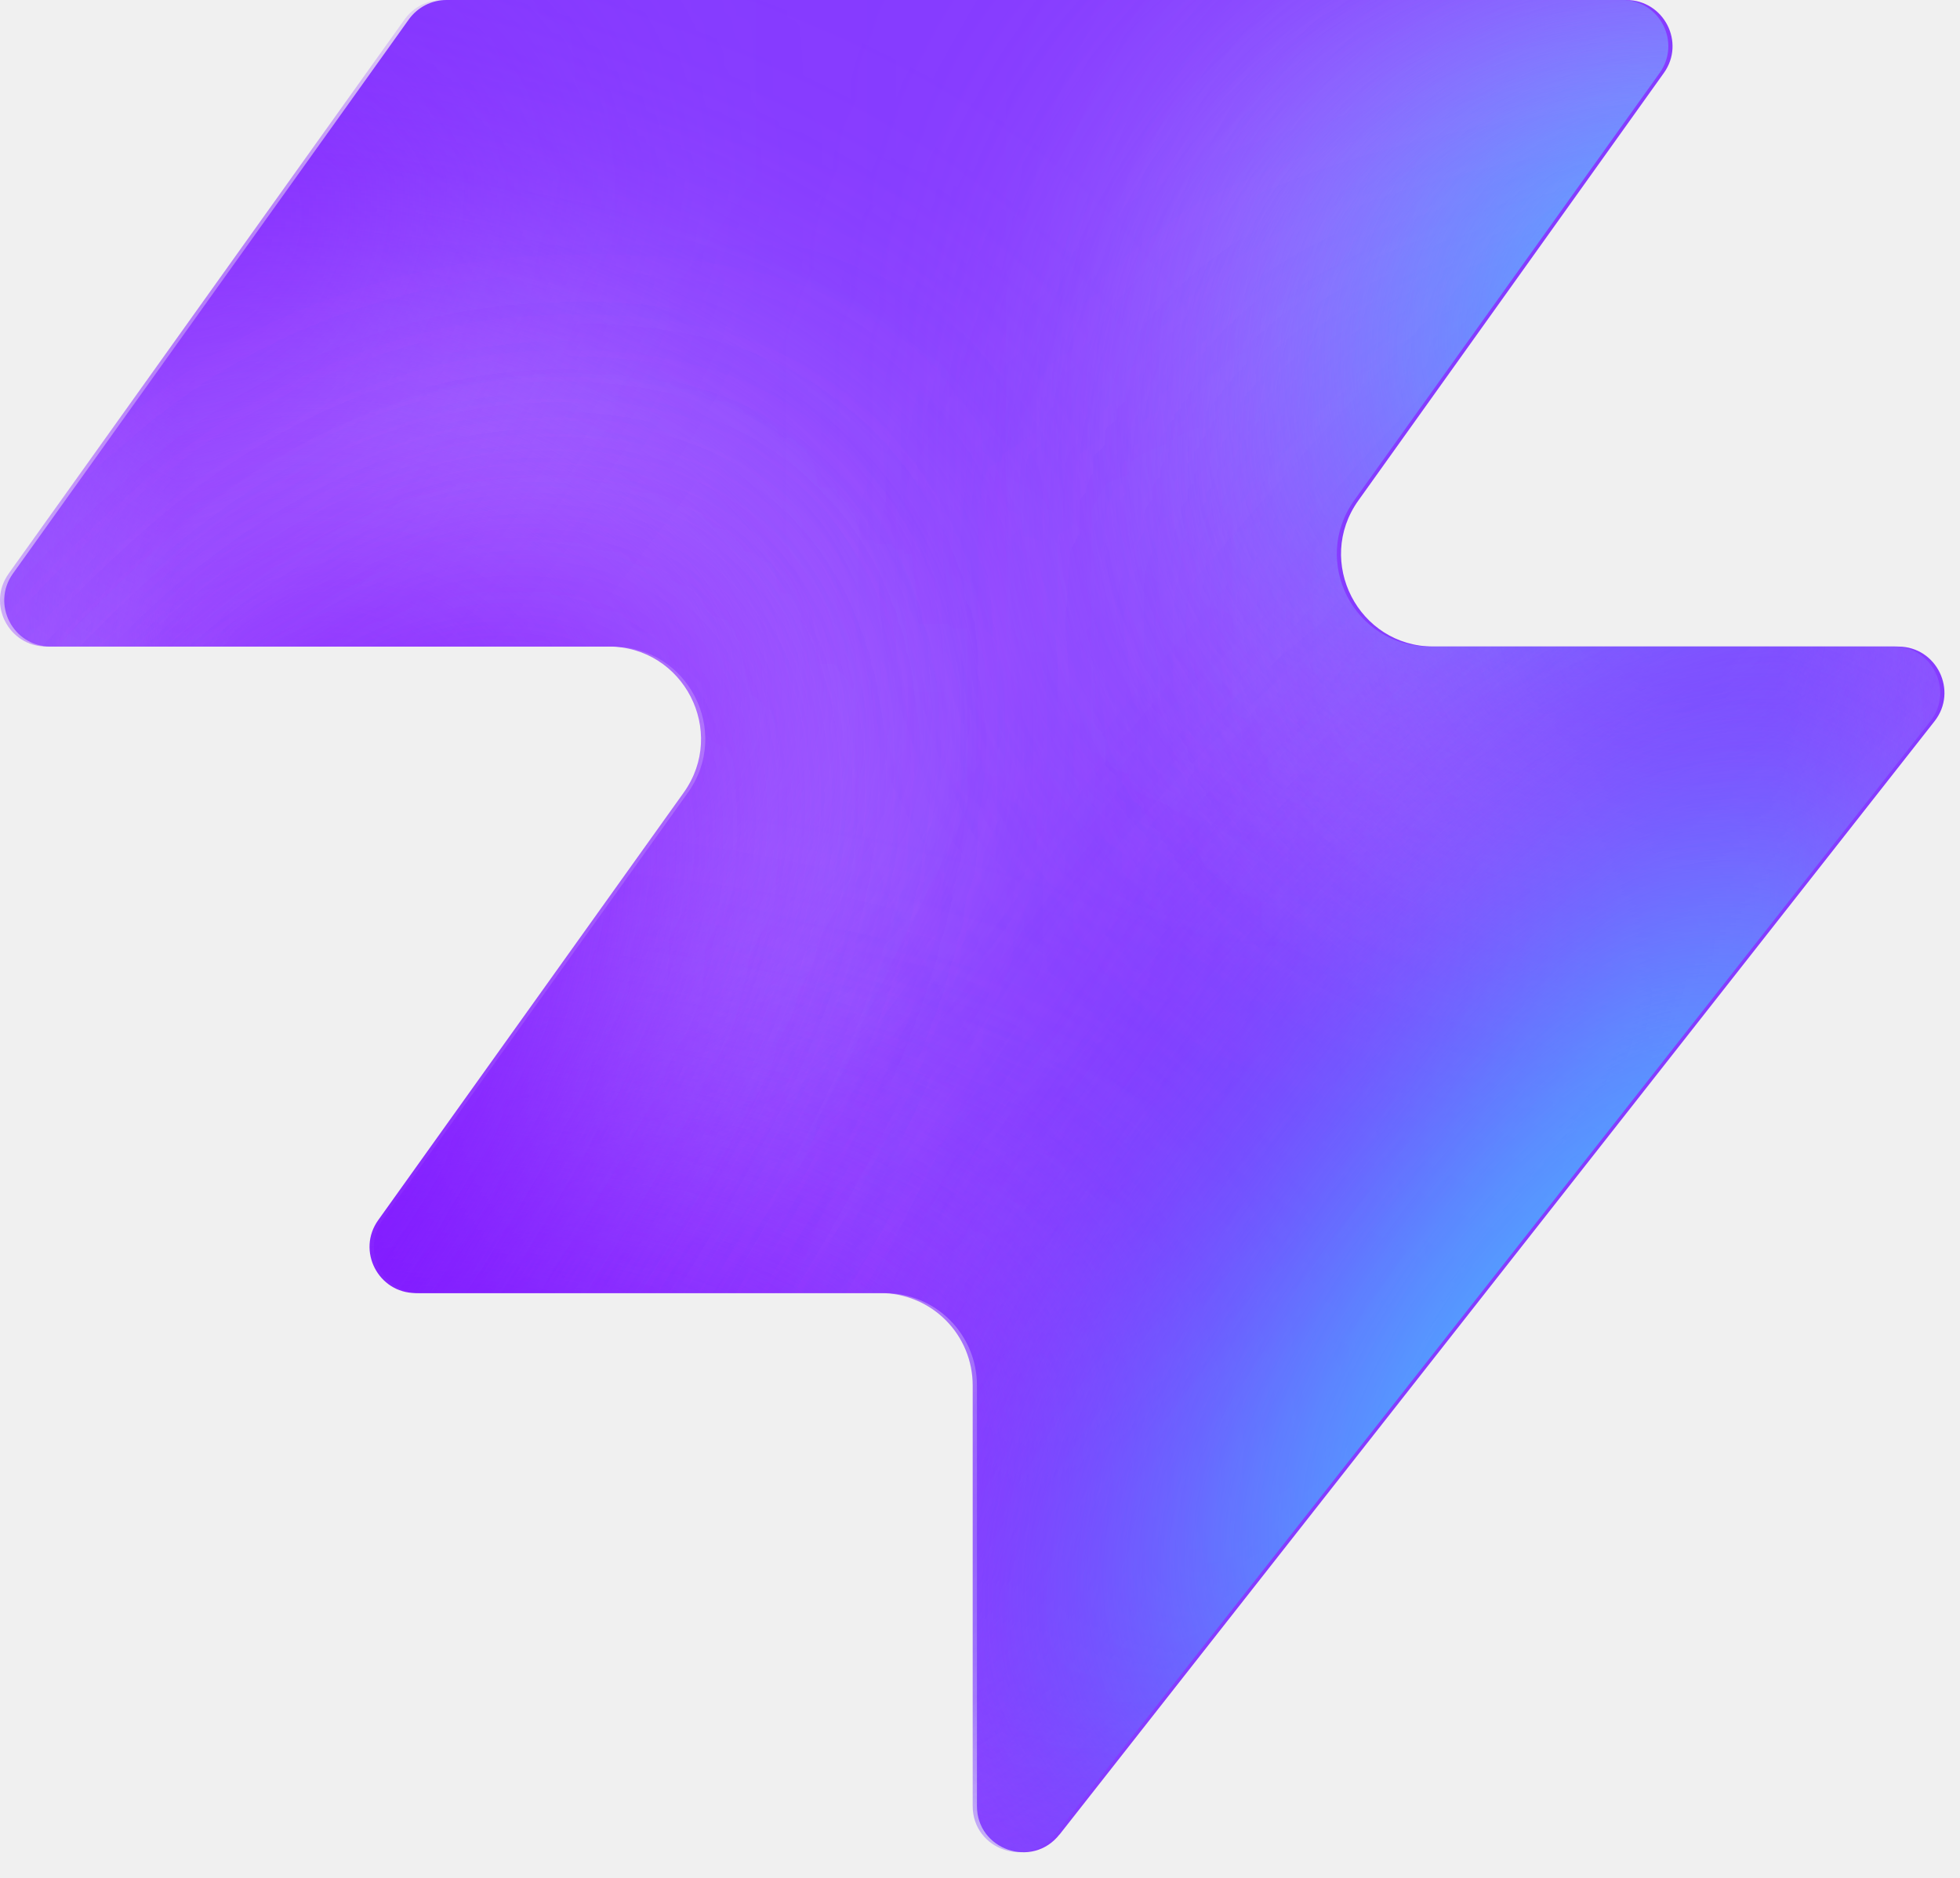
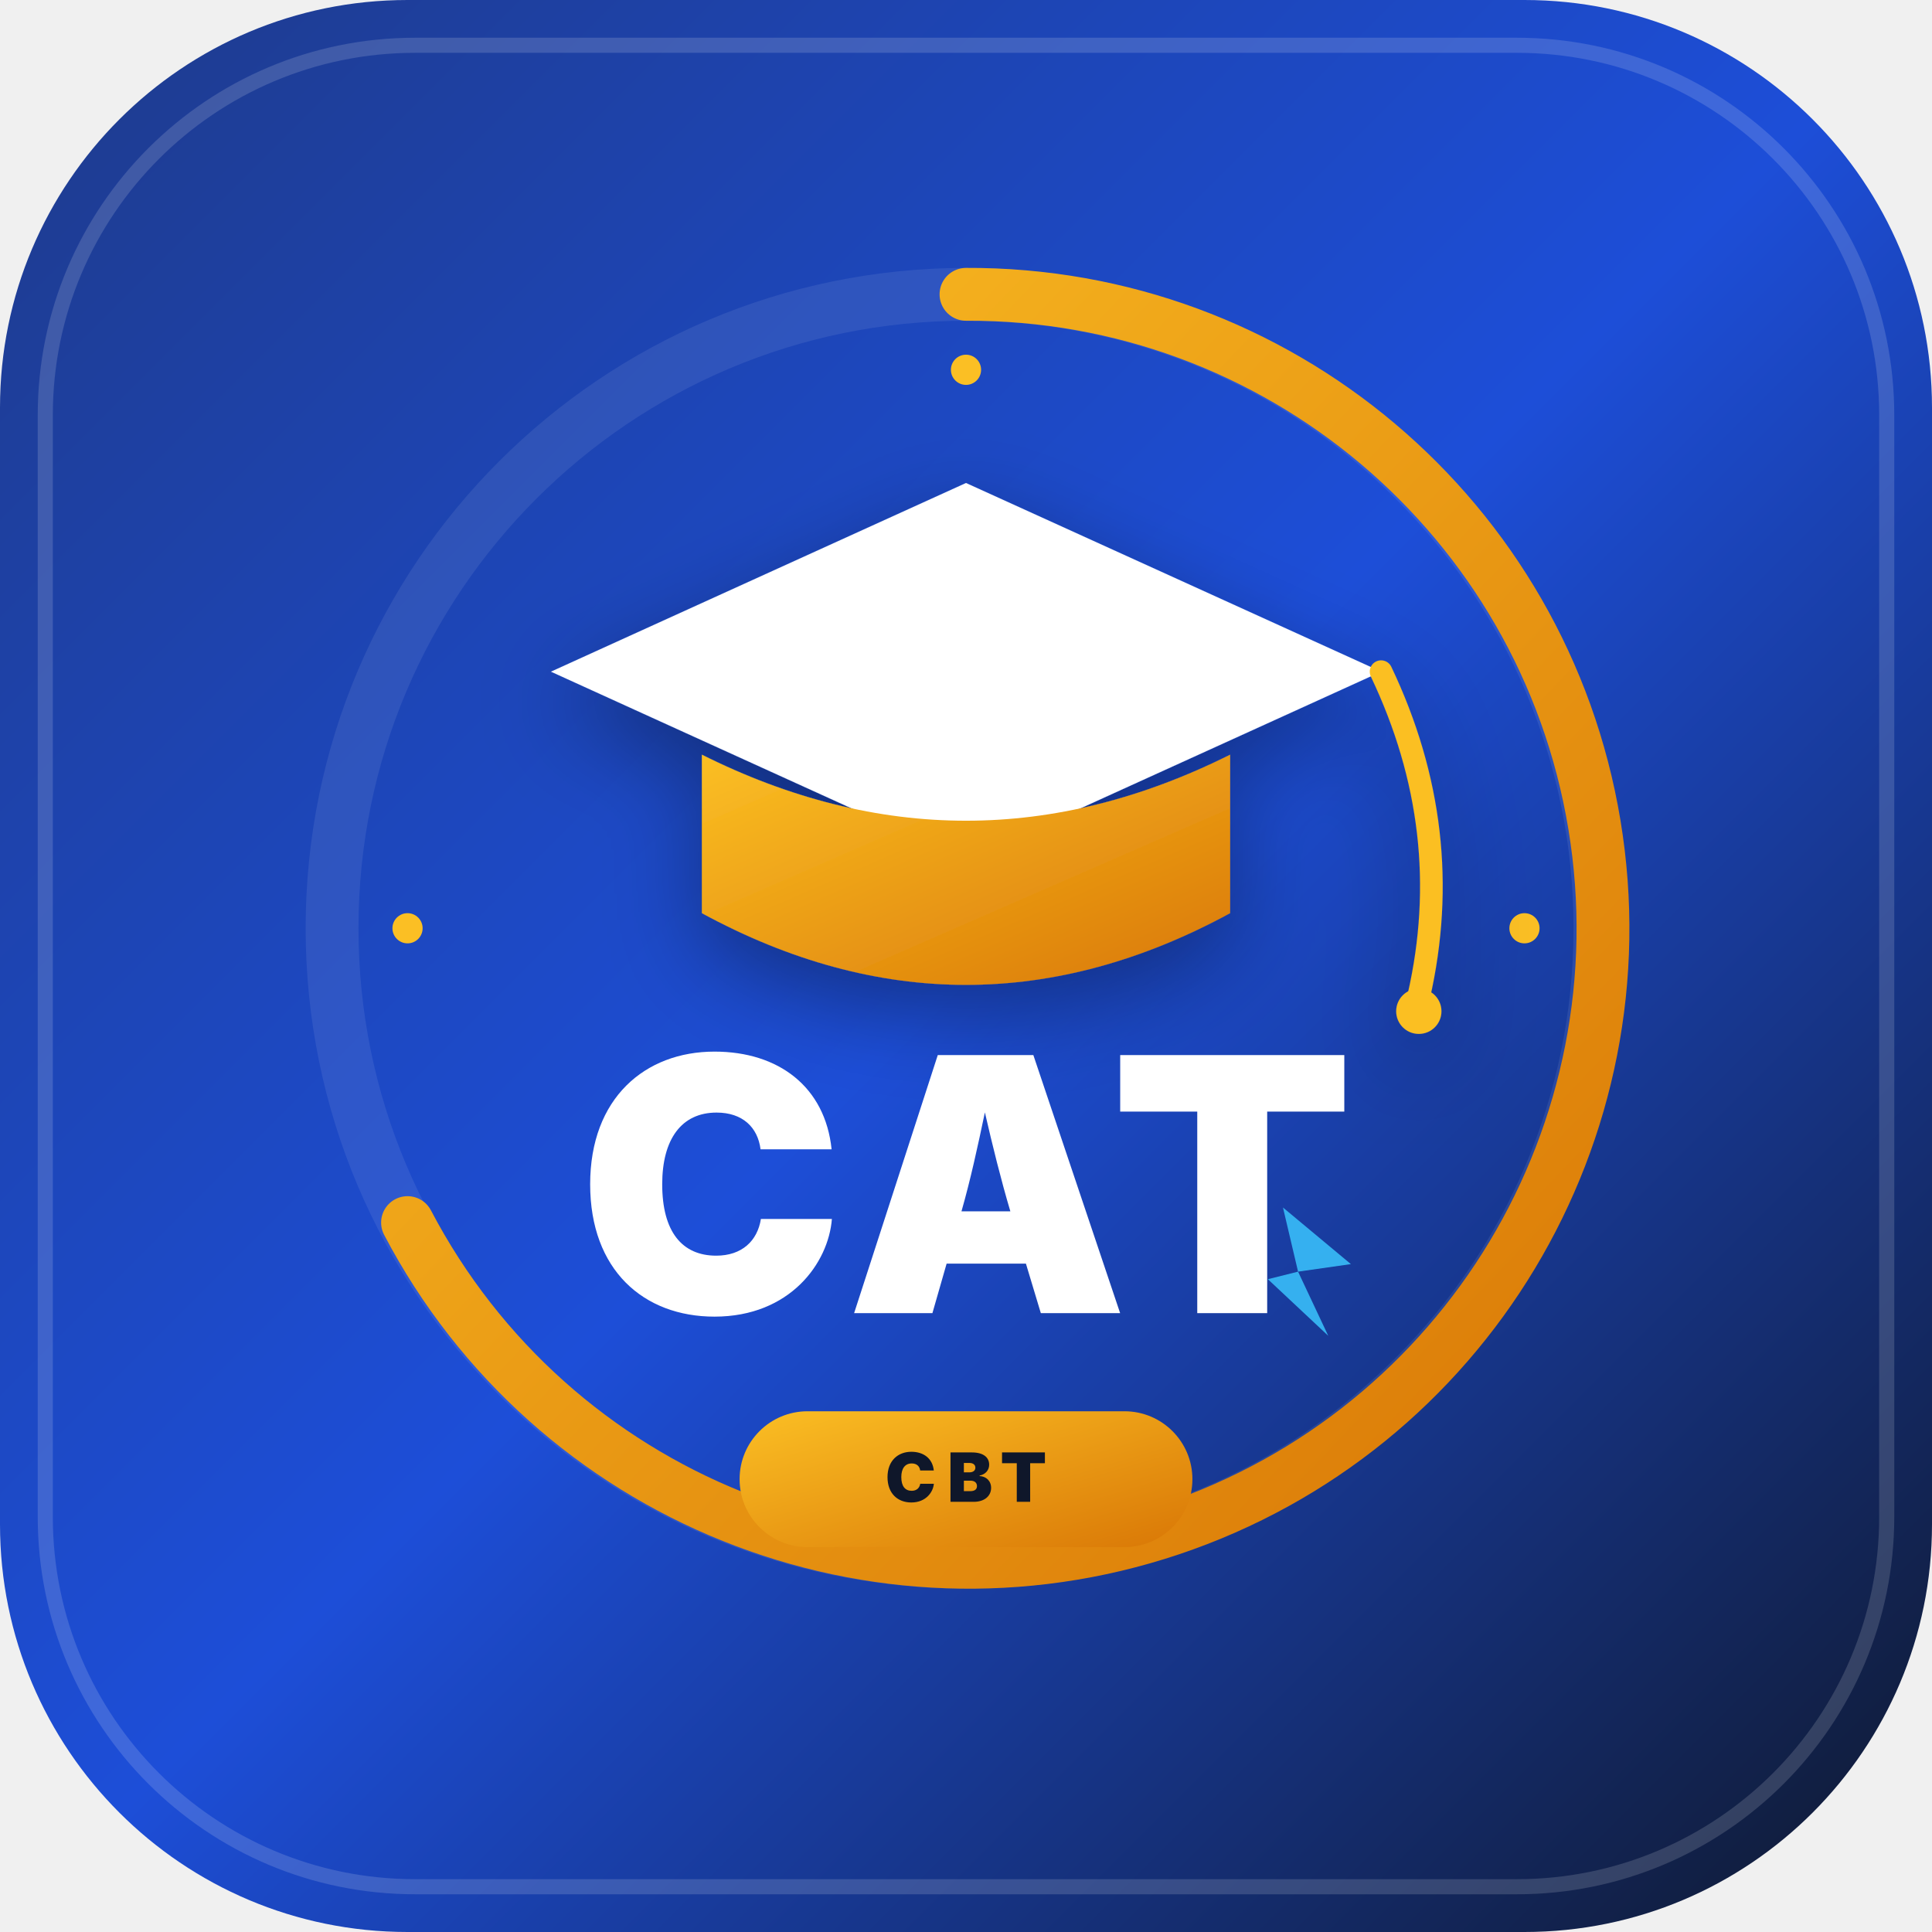
- <svg xmlns="http://www.w3.org/2000/svg" width="48" height="46" fill="none" viewBox="0 0 48 46">
-   <path fill="#863bff" d="M25.946 44.938c-.664.845-2.021.375-2.021-.698V33.937a2.26 2.26 0 0 0-2.262-2.262H10.287c-.92 0-1.456-1.04-.92-1.788l7.48-10.471c1.07-1.497 0-3.578-1.842-3.578H1.237c-.92 0-1.456-1.04-.92-1.788L10.013.474c.214-.297.556-.474.92-.474h28.894c.92 0 1.456 1.04.92 1.788l-7.48 10.471c-1.07 1.498 0 3.579 1.842 3.579h11.377c.943 0 1.473 1.088.89 1.83L25.947 44.94z" style="fill:#863bff;fill:color(display-p3 .525 .23 1);fill-opacity:1" />
-   <mask id="a" width="48" height="46" x="0" y="0" maskUnits="userSpaceOnUse" style="mask-type:alpha">
-     <path fill="#000" d="M25.842 44.938c-.664.844-2.021.375-2.021-.698V33.937a2.26 2.26 0 0 0-2.262-2.262H10.183c-.92 0-1.456-1.04-.92-1.788l7.48-10.471c1.07-1.498 0-3.579-1.842-3.579H1.133c-.92 0-1.456-1.04-.92-1.787L9.91.473c.214-.297.556-.474.92-.474h28.894c.92 0 1.456 1.04.92 1.788l-7.48 10.471c-1.07 1.498 0 3.578 1.842 3.578h11.377c.943 0 1.473 1.088.89 1.832L25.843 44.94z" style="fill:#000;fill-opacity:1" />
-   </mask>
-   <g mask="url(#a)">
-     <g filter="url(#b)">
-       <ellipse cx="5.508" cy="14.704" fill="#ede6ff" rx="5.508" ry="14.704" style="fill:#ede6ff;fill:color(display-p3 .927 .903 1);fill-opacity:1" transform="matrix(.00324 1 1 -.00324 -4.47 31.516)" />
-     </g>
-     <g filter="url(#c)">
-       <ellipse cx="10.399" cy="29.851" fill="#ede6ff" rx="10.399" ry="29.851" style="fill:#ede6ff;fill:color(display-p3 .927 .903 1);fill-opacity:1" transform="matrix(.00324 1 1 -.00324 -39.328 7.883)" />
-     </g>
-     <g filter="url(#d)">
-       <ellipse cx="5.508" cy="30.487" fill="#7e14ff" rx="5.508" ry="30.487" style="fill:#7e14ff;fill:color(display-p3 .492 .077 1);fill-opacity:1" transform="rotate(89.814 -25.913 -14.639)scale(1 -1)" />
-     </g>
-     <g filter="url(#e)">
-       <ellipse cx="5.508" cy="30.599" fill="#7e14ff" rx="5.508" ry="30.599" style="fill:#7e14ff;fill:color(display-p3 .492 .077 1);fill-opacity:1" transform="rotate(89.814 -32.644 -3.334)scale(1 -1)" />
-     </g>
-     <g filter="url(#f)">
-       <ellipse cx="5.508" cy="30.599" fill="#7e14ff" rx="5.508" ry="30.599" style="fill:#7e14ff;fill:color(display-p3 .492 .077 1);fill-opacity:1" transform="matrix(.00324 1 1 -.00324 -34.34 30.47)" />
-     </g>
-     <g filter="url(#g)">
-       <ellipse cx="14.072" cy="22.078" fill="#ede6ff" rx="14.072" ry="22.078" style="fill:#ede6ff;fill:color(display-p3 .927 .903 1);fill-opacity:1" transform="rotate(93.35 24.506 48.493)scale(-1 1)" />
-     </g>
-     <g filter="url(#h)">
-       <ellipse cx="3.47" cy="21.501" fill="#7e14ff" rx="3.47" ry="21.501" style="fill:#7e14ff;fill:color(display-p3 .492 .077 1);fill-opacity:1" transform="rotate(89.009 28.708 47.59)scale(-1 1)" />
-     </g>
-     <g filter="url(#i)">
-       <ellipse cx="3.47" cy="21.501" fill="#7e14ff" rx="3.47" ry="21.501" style="fill:#7e14ff;fill:color(display-p3 .492 .077 1);fill-opacity:1" transform="rotate(89.009 28.708 47.59)scale(-1 1)" />
-     </g>
-     <g filter="url(#j)">
-       <ellipse cx=".387" cy="8.972" fill="#7e14ff" rx="4.407" ry="29.108" style="fill:#7e14ff;fill:color(display-p3 .492 .077 1);fill-opacity:1" transform="rotate(39.51 .387 8.972)" />
-     </g>
-     <g filter="url(#k)">
-       <ellipse cx="47.523" cy="-6.092" fill="#7e14ff" rx="4.407" ry="29.108" style="fill:#7e14ff;fill:color(display-p3 .492 .077 1);fill-opacity:1" transform="rotate(37.892 47.523 -6.092)" />
-     </g>
-     <g filter="url(#l)">
-       <ellipse cx="41.412" cy="6.333" fill="#47bfff" rx="5.971" ry="9.665" style="fill:#47bfff;fill:color(display-p3 .28 .748 1);fill-opacity:1" transform="rotate(37.892 41.412 6.333)" />
-     </g>
-     <g filter="url(#m)">
-       <ellipse cx="-1.879" cy="38.332" fill="#7e14ff" rx="4.407" ry="29.108" style="fill:#7e14ff;fill:color(display-p3 .492 .077 1);fill-opacity:1" transform="rotate(37.892 -1.88 38.332)" />
-     </g>
-     <g filter="url(#n)">
-       <ellipse cx="-1.879" cy="38.332" fill="#7e14ff" rx="4.407" ry="29.108" style="fill:#7e14ff;fill:color(display-p3 .492 .077 1);fill-opacity:1" transform="rotate(37.892 -1.88 38.332)" />
-     </g>
-     <g filter="url(#o)">
-       <ellipse cx="35.651" cy="29.907" fill="#7e14ff" rx="4.407" ry="29.108" style="fill:#7e14ff;fill:color(display-p3 .492 .077 1);fill-opacity:1" transform="rotate(37.892 35.651 29.907)" />
-     </g>
-     <g filter="url(#p)">
-       <ellipse cx="38.418" cy="32.4" fill="#47bfff" rx="5.971" ry="15.297" style="fill:#47bfff;fill:color(display-p3 .28 .748 1);fill-opacity:1" transform="rotate(37.892 38.418 32.4)" />
-     </g>
-   </g>
+ <svg xmlns="http://www.w3.org/2000/svg" viewBox="0 0 512 512" width="512" height="512">
  <defs>
-     <filter id="b" width="60.045" height="41.654" x="-19.77" y="16.149" color-interpolation-filters="sRGB" filterUnits="userSpaceOnUse">
-       <feFlood flood-opacity="0" result="BackgroundImageFix" />
-       <feBlend in="SourceGraphic" in2="BackgroundImageFix" result="shape" />
-       <feGaussianBlur result="effect1_foregroundBlur_2002_17158" stdDeviation="7.659" />
-     </filter>
-     <filter id="c" width="90.34" height="51.437" x="-54.613" y="-7.533" color-interpolation-filters="sRGB" filterUnits="userSpaceOnUse">
-       <feFlood flood-opacity="0" result="BackgroundImageFix" />
-       <feBlend in="SourceGraphic" in2="BackgroundImageFix" result="shape" />
-       <feGaussianBlur result="effect1_foregroundBlur_2002_17158" stdDeviation="7.659" />
-     </filter>
-     <filter id="d" width="79.355" height="29.4" x="-49.64" y="2.03" color-interpolation-filters="sRGB" filterUnits="userSpaceOnUse">
-       <feFlood flood-opacity="0" result="BackgroundImageFix" />
-       <feBlend in="SourceGraphic" in2="BackgroundImageFix" result="shape" />
-       <feGaussianBlur result="effect1_foregroundBlur_2002_17158" stdDeviation="4.596" />
-     </filter>
-     <filter id="e" width="79.579" height="29.4" x="-45.045" y="20.029" color-interpolation-filters="sRGB" filterUnits="userSpaceOnUse">
-       <feFlood flood-opacity="0" result="BackgroundImageFix" />
-       <feBlend in="SourceGraphic" in2="BackgroundImageFix" result="shape" />
-       <feGaussianBlur result="effect1_foregroundBlur_2002_17158" stdDeviation="4.596" />
-     </filter>
-     <filter id="f" width="79.579" height="29.4" x="-43.513" y="21.178" color-interpolation-filters="sRGB" filterUnits="userSpaceOnUse">
-       <feFlood flood-opacity="0" result="BackgroundImageFix" />
-       <feBlend in="SourceGraphic" in2="BackgroundImageFix" result="shape" />
-       <feGaussianBlur result="effect1_foregroundBlur_2002_17158" stdDeviation="4.596" />
-     </filter>
-     <filter id="g" width="74.749" height="58.852" x="15.756" y="-17.901" color-interpolation-filters="sRGB" filterUnits="userSpaceOnUse">
-       <feFlood flood-opacity="0" result="BackgroundImageFix" />
-       <feBlend in="SourceGraphic" in2="BackgroundImageFix" result="shape" />
-       <feGaussianBlur result="effect1_foregroundBlur_2002_17158" stdDeviation="7.659" />
-     </filter>
-     <filter id="h" width="61.377" height="25.362" x="23.548" y="2.284" color-interpolation-filters="sRGB" filterUnits="userSpaceOnUse">
-       <feFlood flood-opacity="0" result="BackgroundImageFix" />
-       <feBlend in="SourceGraphic" in2="BackgroundImageFix" result="shape" />
-       <feGaussianBlur result="effect1_foregroundBlur_2002_17158" stdDeviation="4.596" />
-     </filter>
-     <filter id="i" width="61.377" height="25.362" x="23.548" y="2.284" color-interpolation-filters="sRGB" filterUnits="userSpaceOnUse">
-       <feFlood flood-opacity="0" result="BackgroundImageFix" />
-       <feBlend in="SourceGraphic" in2="BackgroundImageFix" result="shape" />
-       <feGaussianBlur result="effect1_foregroundBlur_2002_17158" stdDeviation="4.596" />
-     </filter>
-     <filter id="j" width="56.045" height="63.649" x="-27.636" y="-22.853" color-interpolation-filters="sRGB" filterUnits="userSpaceOnUse">
-       <feFlood flood-opacity="0" result="BackgroundImageFix" />
-       <feBlend in="SourceGraphic" in2="BackgroundImageFix" result="shape" />
-       <feGaussianBlur result="effect1_foregroundBlur_2002_17158" stdDeviation="4.596" />
-     </filter>
-     <filter id="k" width="54.814" height="64.646" x="20.116" y="-38.415" color-interpolation-filters="sRGB" filterUnits="userSpaceOnUse">
-       <feFlood flood-opacity="0" result="BackgroundImageFix" />
-       <feBlend in="SourceGraphic" in2="BackgroundImageFix" result="shape" />
-       <feGaussianBlur result="effect1_foregroundBlur_2002_17158" stdDeviation="4.596" />
-     </filter>
-     <filter id="l" width="33.541" height="35.313" x="24.641" y="-11.323" color-interpolation-filters="sRGB" filterUnits="userSpaceOnUse">
-       <feFlood flood-opacity="0" result="BackgroundImageFix" />
-       <feBlend in="SourceGraphic" in2="BackgroundImageFix" result="shape" />
-       <feGaussianBlur result="effect1_foregroundBlur_2002_17158" stdDeviation="4.596" />
-     </filter>
-     <filter id="m" width="54.814" height="64.646" x="-29.286" y="6.009" color-interpolation-filters="sRGB" filterUnits="userSpaceOnUse">
-       <feFlood flood-opacity="0" result="BackgroundImageFix" />
-       <feBlend in="SourceGraphic" in2="BackgroundImageFix" result="shape" />
-       <feGaussianBlur result="effect1_foregroundBlur_2002_17158" stdDeviation="4.596" />
-     </filter>
-     <filter id="n" width="54.814" height="64.646" x="-29.286" y="6.009" color-interpolation-filters="sRGB" filterUnits="userSpaceOnUse">
-       <feFlood flood-opacity="0" result="BackgroundImageFix" />
-       <feBlend in="SourceGraphic" in2="BackgroundImageFix" result="shape" />
-       <feGaussianBlur result="effect1_foregroundBlur_2002_17158" stdDeviation="4.596" />
-     </filter>
-     <filter id="o" width="54.814" height="64.646" x="8.244" y="-2.416" color-interpolation-filters="sRGB" filterUnits="userSpaceOnUse">
-       <feFlood flood-opacity="0" result="BackgroundImageFix" />
-       <feBlend in="SourceGraphic" in2="BackgroundImageFix" result="shape" />
-       <feGaussianBlur result="effect1_foregroundBlur_2002_17158" stdDeviation="4.596" />
-     </filter>
-     <filter id="p" width="39.409" height="43.623" x="18.713" y="10.588" color-interpolation-filters="sRGB" filterUnits="userSpaceOnUse">
-       <feFlood flood-opacity="0" result="BackgroundImageFix" />
-       <feBlend in="SourceGraphic" in2="BackgroundImageFix" result="shape" />
-       <feGaussianBlur result="effect1_foregroundBlur_2002_17158" stdDeviation="4.596" />
+     <linearGradient id="bgGrad" x1="0%" y1="0%" x2="100%" y2="100%">
+       <stop offset="0%" stop-color="#1e3a8a" />
+       <stop offset="50%" stop-color="#1d4ed8" />
+       <stop offset="100%" stop-color="#0f172a" />
+     </linearGradient>
+     <linearGradient id="goldGrad" x1="0%" y1="0%" x2="100%" y2="100%">
+       <stop offset="0%" stop-color="#fbbf24" />
+       <stop offset="100%" stop-color="#d97706" />
+     </linearGradient>
+     <linearGradient id="glowGrad" x1="0%" y1="0%" x2="100%" y2="0%">
+       <stop offset="0%" stop-color="#38bdf8" />
+       <stop offset="100%" stop-color="#818cf8" />
+     </linearGradient>
+     <filter id="dropShadow" x="-20%" y="-20%" width="140%" height="140%">
+       <feDropShadow dx="0" dy="8" stdDeviation="12" flood-color="#000000" flood-opacity="0.35" />
    </filter>
  </defs>
+   <rect width="512" height="512" rx="108" fill="url(#bgGrad)" />
+   <rect x="12" y="12" width="488" height="488" rx="98" fill="none" stroke="rgba(255, 255, 255, 0.15)" stroke-width="4" />
+   <circle cx="256" cy="246" r="168" fill="none" stroke="rgba(255, 255, 255, 0.08)" stroke-width="14" />
+   <path d="M 256 78 A 168 168 0 1 1 108 324" fill="none" stroke="url(#goldGrad)" stroke-width="14" stroke-linecap="round" />
+   <circle cx="256" cy="98" r="4" fill="#fbbf24" />
+   <circle cx="404" cy="246" r="4" fill="#fbbf24" />
+   <circle cx="256" cy="394" r="4" fill="#fbbf24" />
+   <circle cx="108" cy="246" r="4" fill="#fbbf24" />
+   <g filter="url(#dropShadow)">
+     <path d="M 256 128 L 366 178 L 256 228 L 146 178 Z" fill="#ffffff" />
+     <path d="M 186 200 L 186 242 Q 256 280 326 242 L 326 200 Q 256 235 186 200 Z" fill="url(#goldGrad)" />
+     <path d="M 366 178 Q 386 220 376 264" fill="none" stroke="#fbbf24" stroke-width="6" stroke-linecap="round" />
+     <circle cx="376" cy="268" r="6" fill="#fbbf24" />
+   </g>
+   <text x="256" y="348" font-family="'Inter', -apple-system, sans-serif" font-size="94" font-weight="900" fill="#ffffff" text-anchor="middle" letter-spacing="4">CAT</text>
+   <g transform="translate(196, 374)">
+     <rect width="120" height="36" rx="18" fill="url(#goldGrad)" />
+     <text x="60" y="24" font-family="'Inter', -apple-system, sans-serif" font-size="18" font-weight="900" fill="#0f172a" text-anchor="middle" letter-spacing="3">CBT</text>
+   </g>
+   <polygon points="340,320 358,335 344,337 352,354 336,339 344,337" fill="#38bdf8" opacity="0.9" />
</svg>
